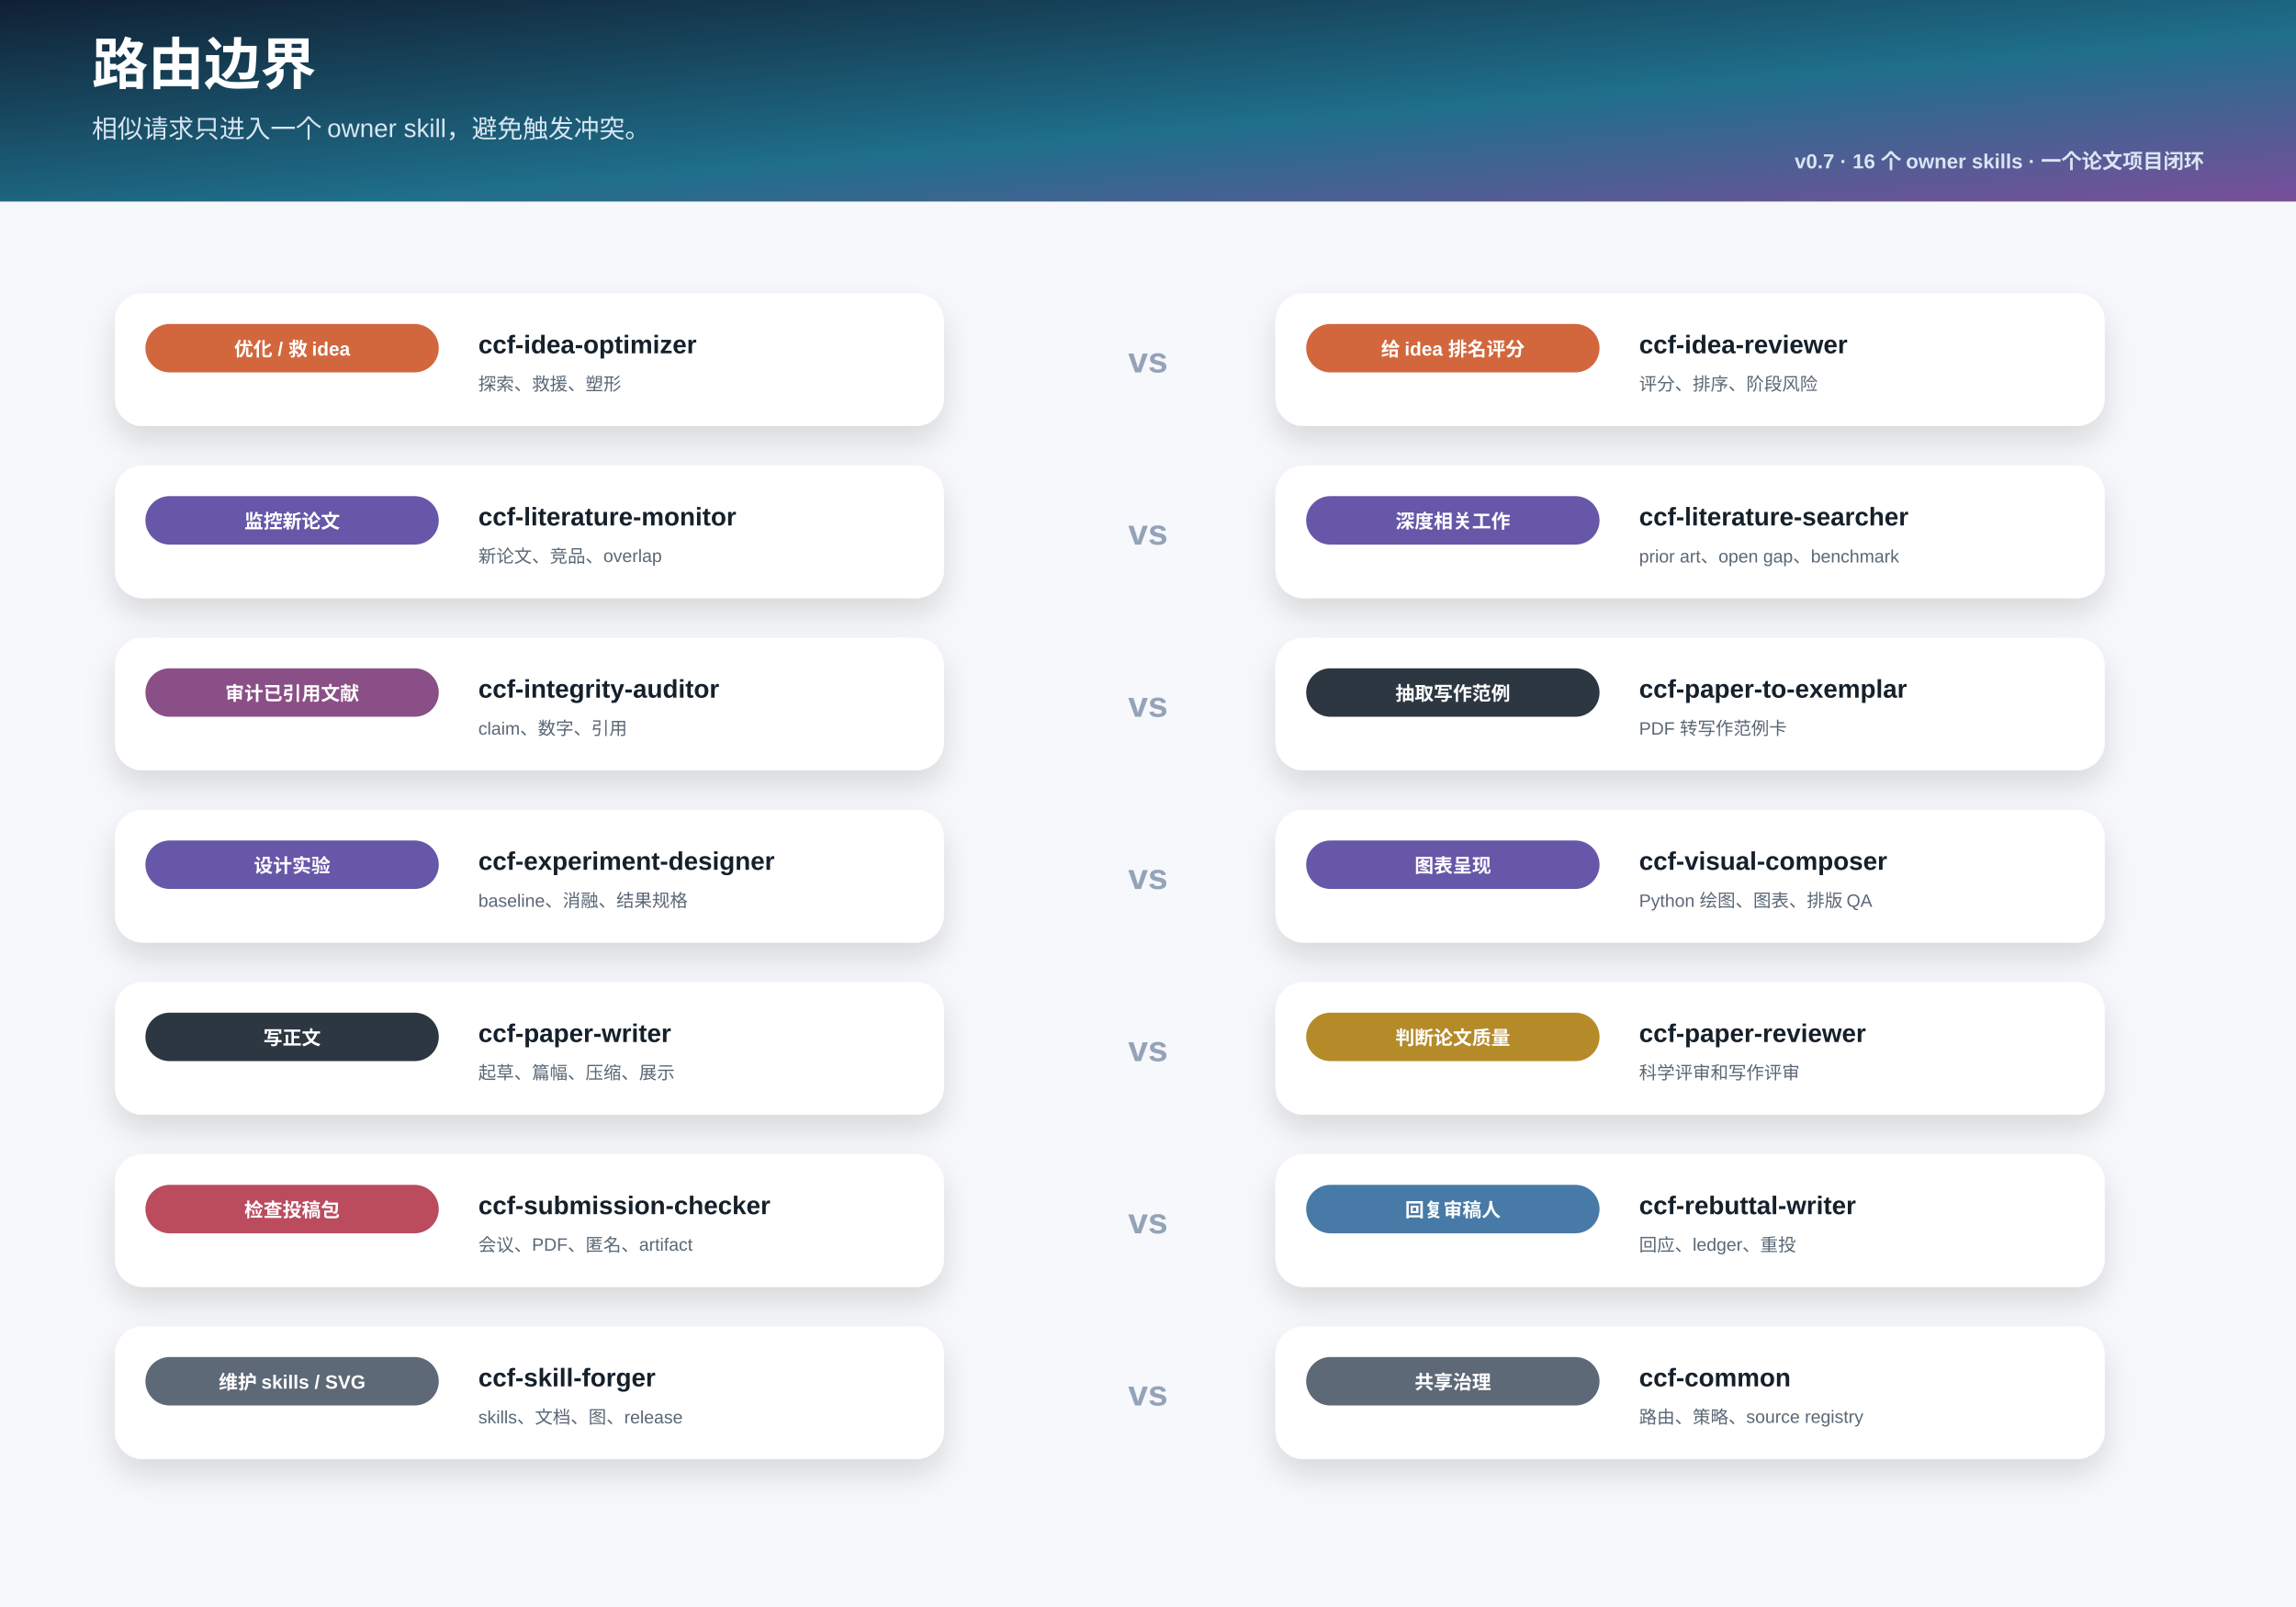
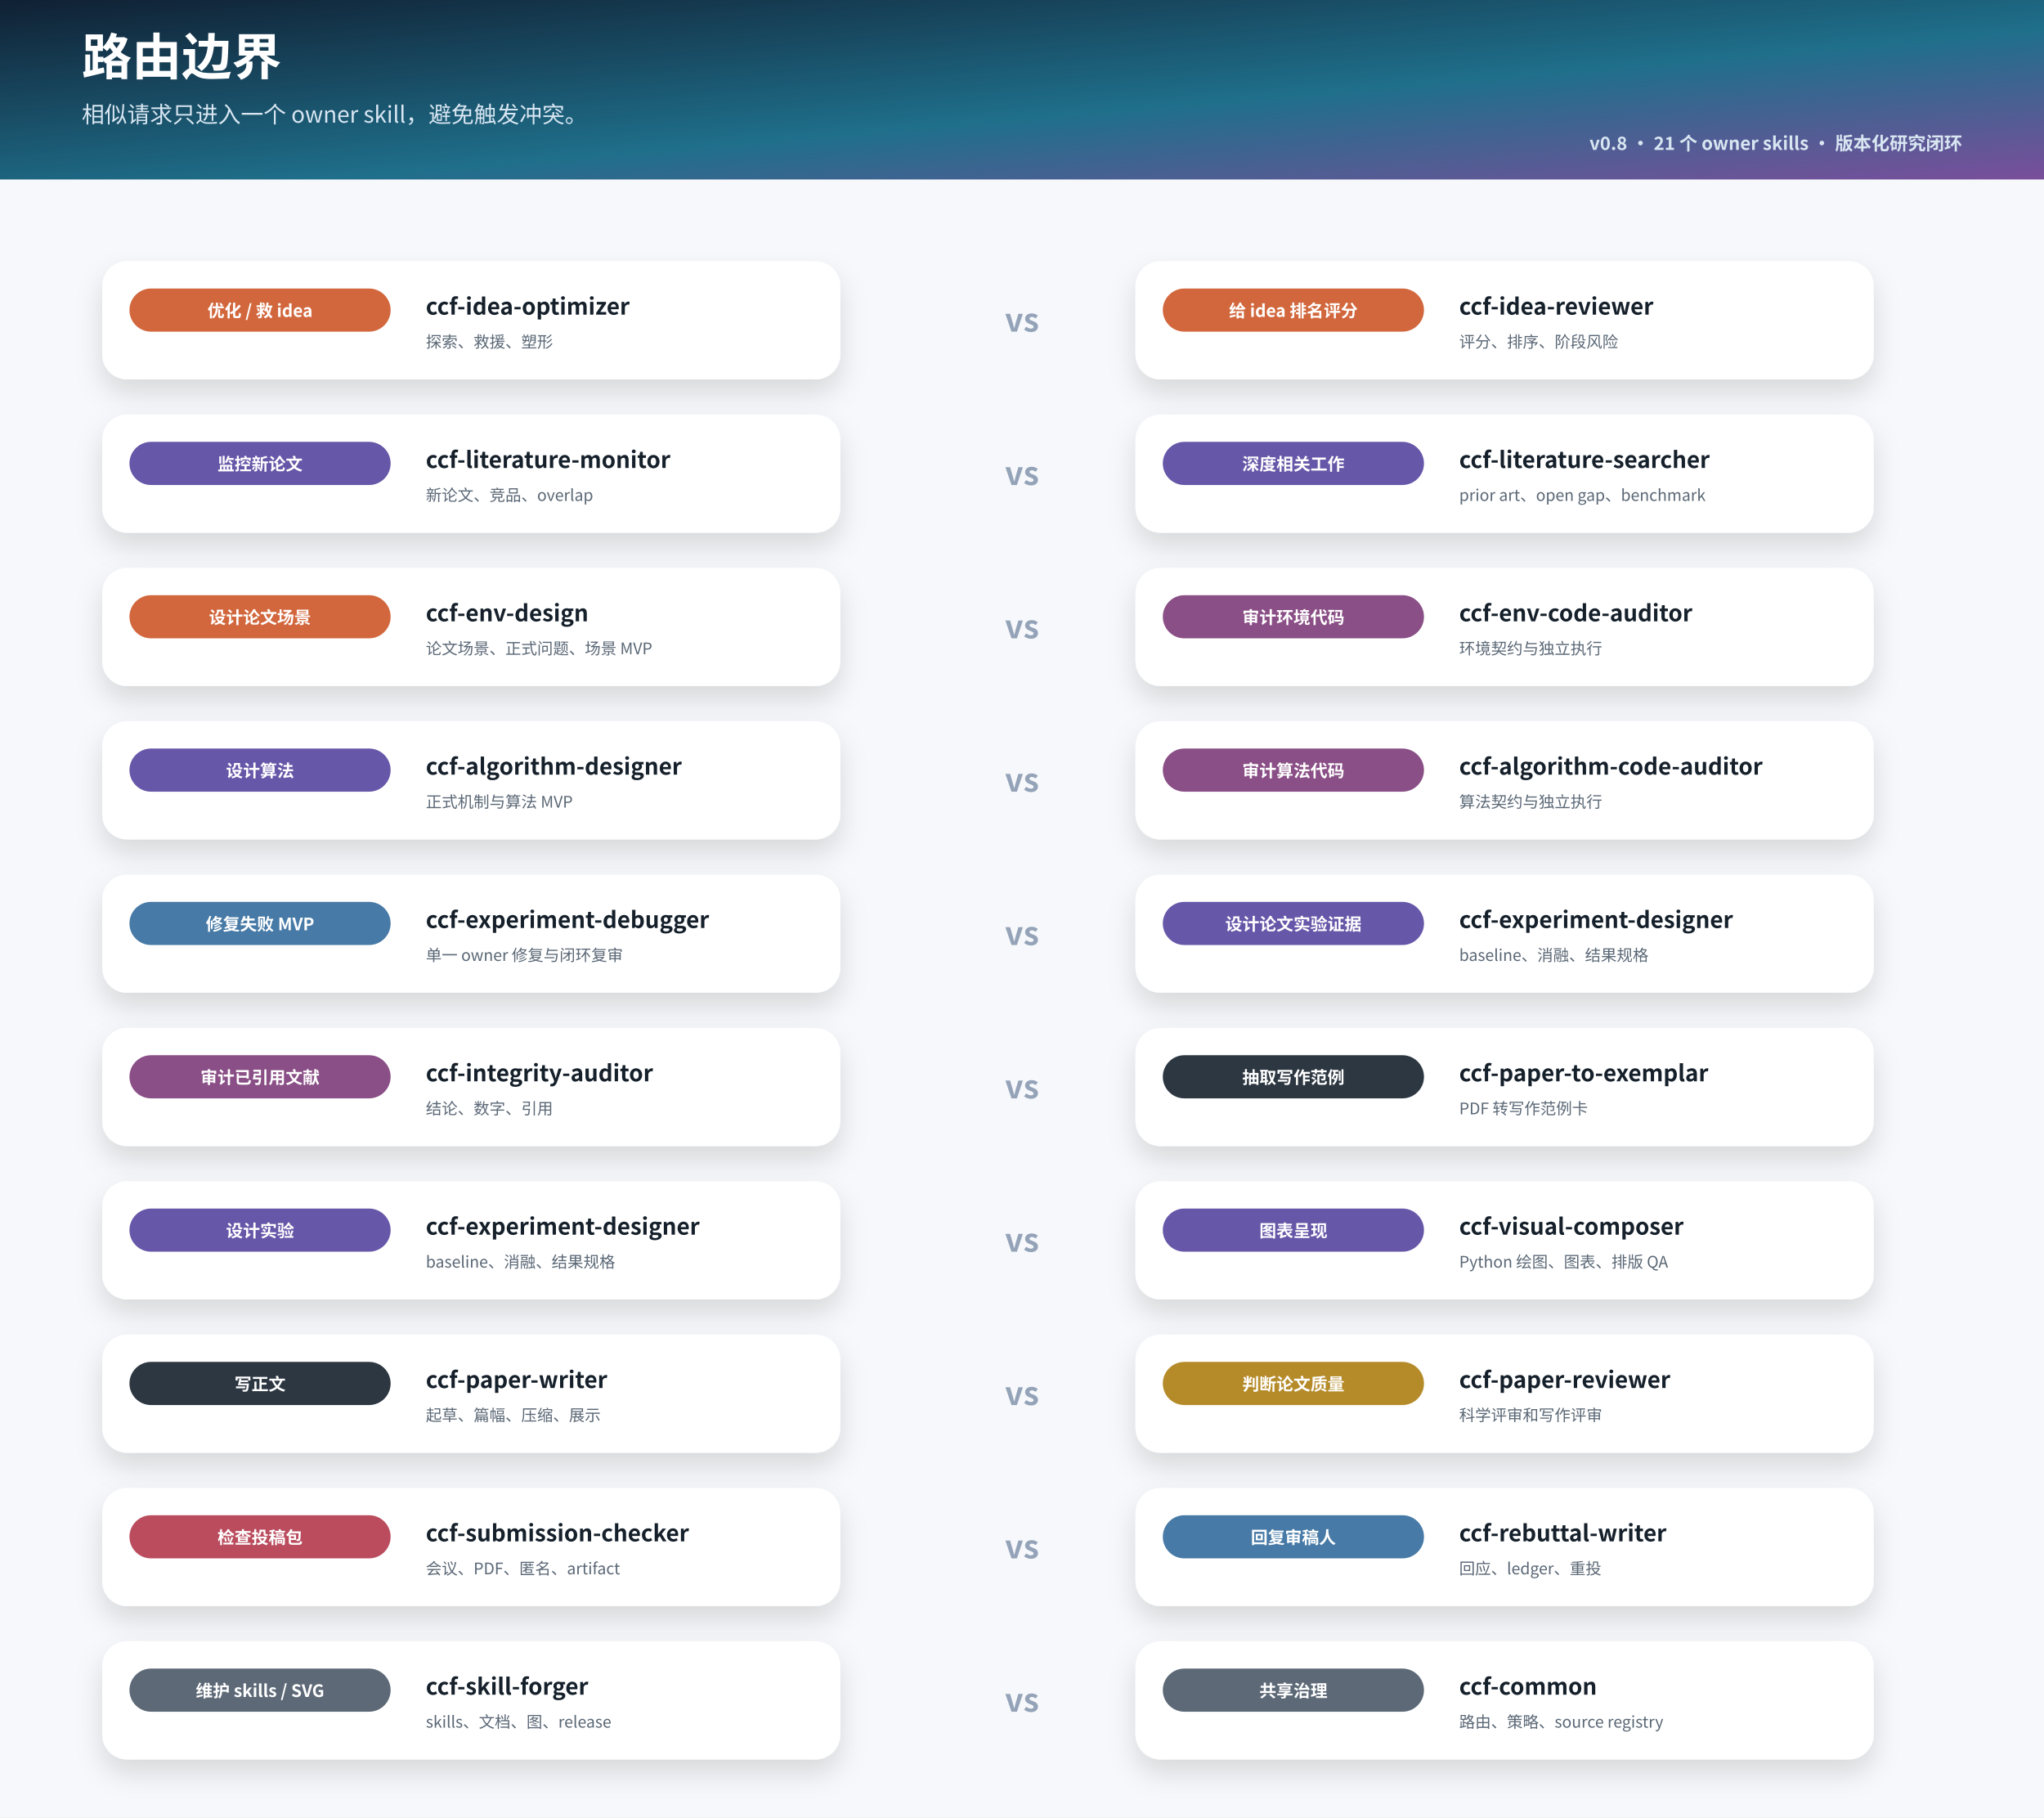
- <svg xmlns="http://www.w3.org/2000/svg" width="1800" height="1260" viewBox="0 0 1800 1260">
+ <svg xmlns="http://www.w3.org/2000/svg" width="1800" height="1600" viewBox="0 0 1800 1600">
  <defs>
    <linearGradient id="header" x1="0" y1="0" x2="1" y2="1">
      <stop offset="0" stop-color="#102033" />
      <stop offset="0.58" stop-color="#1F6F8B" />
      <stop offset="1" stop-color="#7A4E9B" />
    </linearGradient>
    <filter id="shadow" x="-20%" y="-20%" width="140%" height="160%">
      <feDropShadow dx="0" dy="12" stdDeviation="12" flood-color="#0B1826" flood-opacity="0.13" />
    </filter>
    <marker id="arrow" markerWidth="13" markerHeight="13" refX="11" refY="6.5" orient="auto">
      <path d="M2,2 L11,6.5 L2,11 Z" fill="#7B8794" />
    </marker>
  </defs>
-   <style>text{font-family:Microsoft YaHei, Segoe UI, Arial, sans-serif;dominant-baseline:auto} .mono{font-family:Consolas,Menlo,monospace}</style>
-   <rect x="0" y="0" width="1800" height="1260" rx="0" fill="#F6F8FB" stroke="none" stroke-width="2" />
+   <style>text{font-family:'Droid Sans Fallback', 'Microsoft YaHei', 'PingFang SC', 'Noto Sans CJK SC', 'Segoe UI', Arial, sans-serif;dominant-baseline:auto} .mono{font-family:Consolas,Menlo,monospace}</style>
+   <rect x="0" y="0" width="1800" height="1600" rx="0" fill="#F6F8FB" stroke="none" stroke-width="2" />
  <rect x="0" y="0" width="1800" height="158" rx="0" fill="url(#header)" stroke="none" stroke-width="2" />
  <text x="72" y="66" font-size="44" font-weight="850" fill="#FFFFFF" text-anchor="start">路由边界</text>
  <text x="72" y="108" font-size="20" font-weight="500" fill="#D8E6F2" text-anchor="start">相似请求只进入一个 owner skill，避免触发冲突。</text>
-   <text x="1728" y="132" font-size="16" font-weight="650" fill="#D8E6F2" text-anchor="end">v0.7 · 16 个 owner skills · 一个论文项目闭环</text>
+   <text x="1728" y="132" font-size="16" font-weight="650" fill="#D8E6F2" text-anchor="end">v0.8 · 21 个 owner skills · 版本化研究闭环</text>
  <rect x="90" y="230" width="650" height="104" rx="22" fill="#FFFFFF" stroke="none" stroke-width="2" filter="url(#shadow)" />
  <rect x="114" y="254" width="230" height="38" rx="19" fill="#D2673D" stroke="none" stroke-width="2" />
  <text x="229" y="279" font-size="15" font-weight="760" fill="#FFFFFF" text-anchor="middle">优化 / 救 idea</text>
  <text x="375" y="277" font-size="20" font-weight="820" fill="#15202B" text-anchor="start">ccf-idea-optimizer</text>
  <text x="375" y="306" font-size="14" font-weight="520" fill="#5A6775" text-anchor="start">探索、救援、塑形</text>
  <rect x="1000" y="230" width="650" height="104" rx="22" fill="#FFFFFF" stroke="none" stroke-width="2" filter="url(#shadow)" />
  <rect x="1024" y="254" width="230" height="38" rx="19" fill="#D2673D" stroke="none" stroke-width="2" />
  <text x="1139" y="279" font-size="15" font-weight="760" fill="#FFFFFF" text-anchor="middle">给 idea 排名评分</text>
  <text x="1285" y="277" font-size="20" font-weight="820" fill="#15202B" text-anchor="start">ccf-idea-reviewer</text>
  <text x="1285" y="306" font-size="14" font-weight="520" fill="#5A6775" text-anchor="start">评分、排序、阶段风险</text>
  <text x="900" y="292" font-size="28" font-weight="850" fill="#94A3B8" text-anchor="middle">vs</text>
  <rect x="90" y="365" width="650" height="104" rx="22" fill="#FFFFFF" stroke="none" stroke-width="2" filter="url(#shadow)" />
  <rect x="114" y="389" width="230" height="38" rx="19" fill="#6657A8" stroke="none" stroke-width="2" />
  <text x="229" y="414" font-size="15" font-weight="760" fill="#FFFFFF" text-anchor="middle">监控新论文</text>
  <text x="375" y="412" font-size="20" font-weight="820" fill="#15202B" text-anchor="start">ccf-literature-monitor</text>
  <text x="375" y="441" font-size="14" font-weight="520" fill="#5A6775" text-anchor="start">新论文、竞品、overlap</text>
  <rect x="1000" y="365" width="650" height="104" rx="22" fill="#FFFFFF" stroke="none" stroke-width="2" filter="url(#shadow)" />
  <rect x="1024" y="389" width="230" height="38" rx="19" fill="#6657A8" stroke="none" stroke-width="2" />
  <text x="1139" y="414" font-size="15" font-weight="760" fill="#FFFFFF" text-anchor="middle">深度相关工作</text>
  <text x="1285" y="412" font-size="20" font-weight="820" fill="#15202B" text-anchor="start">ccf-literature-searcher</text>
  <text x="1285" y="441" font-size="14" font-weight="520" fill="#5A6775" text-anchor="start">prior art、open gap、benchmark</text>
  <text x="900" y="427" font-size="28" font-weight="850" fill="#94A3B8" text-anchor="middle">vs</text>
  <rect x="90" y="500" width="650" height="104" rx="22" fill="#FFFFFF" stroke="none" stroke-width="2" filter="url(#shadow)" />
-   <rect x="114" y="524" width="230" height="38" rx="19" fill="#8A4F86" stroke="none" stroke-width="2" />
-   <text x="229" y="549" font-size="15" font-weight="760" fill="#FFFFFF" text-anchor="middle">审计已引用文献</text>
-   <text x="375" y="547" font-size="20" font-weight="820" fill="#15202B" text-anchor="start">ccf-integrity-auditor</text>
-   <text x="375" y="576" font-size="14" font-weight="520" fill="#5A6775" text-anchor="start">claim、数字、引用</text>
+   <rect x="114" y="524" width="230" height="38" rx="19" fill="#D2673D" stroke="none" stroke-width="2" />
+   <text x="229" y="549" font-size="15" font-weight="760" fill="#FFFFFF" text-anchor="middle">设计论文场景</text>
+   <text x="375" y="547" font-size="20" font-weight="820" fill="#15202B" text-anchor="start">ccf-env-design</text>
+   <text x="375" y="576" font-size="14" font-weight="520" fill="#5A6775" text-anchor="start">论文场景、正式问题、场景 MVP</text>
  <rect x="1000" y="500" width="650" height="104" rx="22" fill="#FFFFFF" stroke="none" stroke-width="2" filter="url(#shadow)" />
-   <rect x="1024" y="524" width="230" height="38" rx="19" fill="#2D3742" stroke="none" stroke-width="2" />
-   <text x="1139" y="549" font-size="15" font-weight="760" fill="#FFFFFF" text-anchor="middle">抽取写作范例</text>
-   <text x="1285" y="547" font-size="20" font-weight="820" fill="#15202B" text-anchor="start">ccf-paper-to-exemplar</text>
-   <text x="1285" y="576" font-size="14" font-weight="520" fill="#5A6775" text-anchor="start">PDF 转写作范例卡</text>
+   <rect x="1024" y="524" width="230" height="38" rx="19" fill="#8A4F86" stroke="none" stroke-width="2" />
+   <text x="1139" y="549" font-size="15" font-weight="760" fill="#FFFFFF" text-anchor="middle">审计环境代码</text>
+   <text x="1285" y="547" font-size="20" font-weight="820" fill="#15202B" text-anchor="start">ccf-env-code-auditor</text>
+   <text x="1285" y="576" font-size="14" font-weight="520" fill="#5A6775" text-anchor="start">环境契约与独立执行</text>
  <text x="900" y="562" font-size="28" font-weight="850" fill="#94A3B8" text-anchor="middle">vs</text>
  <rect x="90" y="635" width="650" height="104" rx="22" fill="#FFFFFF" stroke="none" stroke-width="2" filter="url(#shadow)" />
  <rect x="114" y="659" width="230" height="38" rx="19" fill="#6657A8" stroke="none" stroke-width="2" />
-   <text x="229" y="684" font-size="15" font-weight="760" fill="#FFFFFF" text-anchor="middle">设计实验</text>
-   <text x="375" y="682" font-size="20" font-weight="820" fill="#15202B" text-anchor="start">ccf-experiment-designer</text>
-   <text x="375" y="711" font-size="14" font-weight="520" fill="#5A6775" text-anchor="start">baseline、消融、结果规格</text>
+   <text x="229" y="684" font-size="15" font-weight="760" fill="#FFFFFF" text-anchor="middle">设计算法</text>
+   <text x="375" y="682" font-size="20" font-weight="820" fill="#15202B" text-anchor="start">ccf-algorithm-designer</text>
+   <text x="375" y="711" font-size="14" font-weight="520" fill="#5A6775" text-anchor="start">正式机制与算法 MVP</text>
  <rect x="1000" y="635" width="650" height="104" rx="22" fill="#FFFFFF" stroke="none" stroke-width="2" filter="url(#shadow)" />
-   <rect x="1024" y="659" width="230" height="38" rx="19" fill="#6657A8" stroke="none" stroke-width="2" />
-   <text x="1139" y="684" font-size="15" font-weight="760" fill="#FFFFFF" text-anchor="middle">图表呈现</text>
-   <text x="1285" y="682" font-size="20" font-weight="820" fill="#15202B" text-anchor="start">ccf-visual-composer</text>
-   <text x="1285" y="711" font-size="14" font-weight="520" fill="#5A6775" text-anchor="start">Python 绘图、图表、排版 QA</text>
+   <rect x="1024" y="659" width="230" height="38" rx="19" fill="#8A4F86" stroke="none" stroke-width="2" />
+   <text x="1139" y="684" font-size="15" font-weight="760" fill="#FFFFFF" text-anchor="middle">审计算法代码</text>
+   <text x="1285" y="682" font-size="20" font-weight="820" fill="#15202B" text-anchor="start">ccf-algorithm-code-auditor</text>
+   <text x="1285" y="711" font-size="14" font-weight="520" fill="#5A6775" text-anchor="start">算法契约与独立执行</text>
  <text x="900" y="697" font-size="28" font-weight="850" fill="#94A3B8" text-anchor="middle">vs</text>
  <rect x="90" y="770" width="650" height="104" rx="22" fill="#FFFFFF" stroke="none" stroke-width="2" filter="url(#shadow)" />
-   <rect x="114" y="794" width="230" height="38" rx="19" fill="#2D3742" stroke="none" stroke-width="2" />
-   <text x="229" y="819" font-size="15" font-weight="760" fill="#FFFFFF" text-anchor="middle">写正文</text>
-   <text x="375" y="817" font-size="20" font-weight="820" fill="#15202B" text-anchor="start">ccf-paper-writer</text>
-   <text x="375" y="846" font-size="14" font-weight="520" fill="#5A6775" text-anchor="start">起草、篇幅、压缩、展示</text>
+   <rect x="114" y="794" width="230" height="38" rx="19" fill="#477AA6" stroke="none" stroke-width="2" />
+   <text x="229" y="819" font-size="15" font-weight="760" fill="#FFFFFF" text-anchor="middle">修复失败 MVP</text>
+   <text x="375" y="817" font-size="20" font-weight="820" fill="#15202B" text-anchor="start">ccf-experiment-debugger</text>
+   <text x="375" y="846" font-size="14" font-weight="520" fill="#5A6775" text-anchor="start">单一 owner 修复与闭环复审</text>
  <rect x="1000" y="770" width="650" height="104" rx="22" fill="#FFFFFF" stroke="none" stroke-width="2" filter="url(#shadow)" />
-   <rect x="1024" y="794" width="230" height="38" rx="19" fill="#B58B2A" stroke="none" stroke-width="2" />
-   <text x="1139" y="819" font-size="15" font-weight="760" fill="#FFFFFF" text-anchor="middle">判断论文质量</text>
-   <text x="1285" y="817" font-size="20" font-weight="820" fill="#15202B" text-anchor="start">ccf-paper-reviewer</text>
-   <text x="1285" y="846" font-size="14" font-weight="520" fill="#5A6775" text-anchor="start">科学评审和写作评审</text>
+   <rect x="1024" y="794" width="230" height="38" rx="19" fill="#6657A8" stroke="none" stroke-width="2" />
+   <text x="1139" y="819" font-size="15" font-weight="760" fill="#FFFFFF" text-anchor="middle">设计论文实验证据</text>
+   <text x="1285" y="817" font-size="20" font-weight="820" fill="#15202B" text-anchor="start">ccf-experiment-designer</text>
+   <text x="1285" y="846" font-size="14" font-weight="520" fill="#5A6775" text-anchor="start">baseline、消融、结果规格</text>
  <text x="900" y="832" font-size="28" font-weight="850" fill="#94A3B8" text-anchor="middle">vs</text>
  <rect x="90" y="905" width="650" height="104" rx="22" fill="#FFFFFF" stroke="none" stroke-width="2" filter="url(#shadow)" />
-   <rect x="114" y="929" width="230" height="38" rx="19" fill="#BA4C5E" stroke="none" stroke-width="2" />
-   <text x="229" y="954" font-size="15" font-weight="760" fill="#FFFFFF" text-anchor="middle">检查投稿包</text>
-   <text x="375" y="952" font-size="20" font-weight="820" fill="#15202B" text-anchor="start">ccf-submission-checker</text>
-   <text x="375" y="981" font-size="14" font-weight="520" fill="#5A6775" text-anchor="start">会议、PDF、匿名、artifact</text>
+   <rect x="114" y="929" width="230" height="38" rx="19" fill="#8A4F86" stroke="none" stroke-width="2" />
+   <text x="229" y="954" font-size="15" font-weight="760" fill="#FFFFFF" text-anchor="middle">审计已引用文献</text>
+   <text x="375" y="952" font-size="20" font-weight="820" fill="#15202B" text-anchor="start">ccf-integrity-auditor</text>
+   <text x="375" y="981" font-size="14" font-weight="520" fill="#5A6775" text-anchor="start">结论、数字、引用</text>
  <rect x="1000" y="905" width="650" height="104" rx="22" fill="#FFFFFF" stroke="none" stroke-width="2" filter="url(#shadow)" />
-   <rect x="1024" y="929" width="230" height="38" rx="19" fill="#477AA6" stroke="none" stroke-width="2" />
-   <text x="1139" y="954" font-size="15" font-weight="760" fill="#FFFFFF" text-anchor="middle">回复审稿人</text>
-   <text x="1285" y="952" font-size="20" font-weight="820" fill="#15202B" text-anchor="start">ccf-rebuttal-writer</text>
-   <text x="1285" y="981" font-size="14" font-weight="520" fill="#5A6775" text-anchor="start">回应、ledger、重投</text>
+   <rect x="1024" y="929" width="230" height="38" rx="19" fill="#2D3742" stroke="none" stroke-width="2" />
+   <text x="1139" y="954" font-size="15" font-weight="760" fill="#FFFFFF" text-anchor="middle">抽取写作范例</text>
+   <text x="1285" y="952" font-size="20" font-weight="820" fill="#15202B" text-anchor="start">ccf-paper-to-exemplar</text>
+   <text x="1285" y="981" font-size="14" font-weight="520" fill="#5A6775" text-anchor="start">PDF 转写作范例卡</text>
  <text x="900" y="967" font-size="28" font-weight="850" fill="#94A3B8" text-anchor="middle">vs</text>
  <rect x="90" y="1040" width="650" height="104" rx="22" fill="#FFFFFF" stroke="none" stroke-width="2" filter="url(#shadow)" />
-   <rect x="114" y="1064" width="230" height="38" rx="19" fill="#5D6977" stroke="none" stroke-width="2" />
-   <text x="229" y="1089" font-size="15" font-weight="760" fill="#FFFFFF" text-anchor="middle">维护 skills / SVG</text>
-   <text x="375" y="1087" font-size="20" font-weight="820" fill="#15202B" text-anchor="start">ccf-skill-forger</text>
-   <text x="375" y="1116" font-size="14" font-weight="520" fill="#5A6775" text-anchor="start">skills、文档、图、release</text>
+   <rect x="114" y="1064" width="230" height="38" rx="19" fill="#6657A8" stroke="none" stroke-width="2" />
+   <text x="229" y="1089" font-size="15" font-weight="760" fill="#FFFFFF" text-anchor="middle">设计实验</text>
+   <text x="375" y="1087" font-size="20" font-weight="820" fill="#15202B" text-anchor="start">ccf-experiment-designer</text>
+   <text x="375" y="1116" font-size="14" font-weight="520" fill="#5A6775" text-anchor="start">baseline、消融、结果规格</text>
  <rect x="1000" y="1040" width="650" height="104" rx="22" fill="#FFFFFF" stroke="none" stroke-width="2" filter="url(#shadow)" />
-   <rect x="1024" y="1064" width="230" height="38" rx="19" fill="#5D6977" stroke="none" stroke-width="2" />
-   <text x="1139" y="1089" font-size="15" font-weight="760" fill="#FFFFFF" text-anchor="middle">共享治理</text>
-   <text x="1285" y="1087" font-size="20" font-weight="820" fill="#15202B" text-anchor="start">ccf-common</text>
-   <text x="1285" y="1116" font-size="14" font-weight="520" fill="#5A6775" text-anchor="start">路由、策略、source registry</text>
+   <rect x="1024" y="1064" width="230" height="38" rx="19" fill="#6657A8" stroke="none" stroke-width="2" />
+   <text x="1139" y="1089" font-size="15" font-weight="760" fill="#FFFFFF" text-anchor="middle">图表呈现</text>
+   <text x="1285" y="1087" font-size="20" font-weight="820" fill="#15202B" text-anchor="start">ccf-visual-composer</text>
+   <text x="1285" y="1116" font-size="14" font-weight="520" fill="#5A6775" text-anchor="start">Python 绘图、图表、排版 QA</text>
  <text x="900" y="1102" font-size="28" font-weight="850" fill="#94A3B8" text-anchor="middle">vs</text>
+   <rect x="90" y="1175" width="650" height="104" rx="22" fill="#FFFFFF" stroke="none" stroke-width="2" filter="url(#shadow)" />
+   <rect x="114" y="1199" width="230" height="38" rx="19" fill="#2D3742" stroke="none" stroke-width="2" />
+   <text x="229" y="1224" font-size="15" font-weight="760" fill="#FFFFFF" text-anchor="middle">写正文</text>
+   <text x="375" y="1222" font-size="20" font-weight="820" fill="#15202B" text-anchor="start">ccf-paper-writer</text>
+   <text x="375" y="1251" font-size="14" font-weight="520" fill="#5A6775" text-anchor="start">起草、篇幅、压缩、展示</text>
+   <rect x="1000" y="1175" width="650" height="104" rx="22" fill="#FFFFFF" stroke="none" stroke-width="2" filter="url(#shadow)" />
+   <rect x="1024" y="1199" width="230" height="38" rx="19" fill="#B58B2A" stroke="none" stroke-width="2" />
+   <text x="1139" y="1224" font-size="15" font-weight="760" fill="#FFFFFF" text-anchor="middle">判断论文质量</text>
+   <text x="1285" y="1222" font-size="20" font-weight="820" fill="#15202B" text-anchor="start">ccf-paper-reviewer</text>
+   <text x="1285" y="1251" font-size="14" font-weight="520" fill="#5A6775" text-anchor="start">科学评审和写作评审</text>
+   <text x="900" y="1237" font-size="28" font-weight="850" fill="#94A3B8" text-anchor="middle">vs</text>
+   <rect x="90" y="1310" width="650" height="104" rx="22" fill="#FFFFFF" stroke="none" stroke-width="2" filter="url(#shadow)" />
+   <rect x="114" y="1334" width="230" height="38" rx="19" fill="#BA4C5E" stroke="none" stroke-width="2" />
+   <text x="229" y="1359" font-size="15" font-weight="760" fill="#FFFFFF" text-anchor="middle">检查投稿包</text>
+   <text x="375" y="1357" font-size="20" font-weight="820" fill="#15202B" text-anchor="start">ccf-submission-checker</text>
+   <text x="375" y="1386" font-size="14" font-weight="520" fill="#5A6775" text-anchor="start">会议、PDF、匿名、artifact</text>
+   <rect x="1000" y="1310" width="650" height="104" rx="22" fill="#FFFFFF" stroke="none" stroke-width="2" filter="url(#shadow)" />
+   <rect x="1024" y="1334" width="230" height="38" rx="19" fill="#477AA6" stroke="none" stroke-width="2" />
+   <text x="1139" y="1359" font-size="15" font-weight="760" fill="#FFFFFF" text-anchor="middle">回复审稿人</text>
+   <text x="1285" y="1357" font-size="20" font-weight="820" fill="#15202B" text-anchor="start">ccf-rebuttal-writer</text>
+   <text x="1285" y="1386" font-size="14" font-weight="520" fill="#5A6775" text-anchor="start">回应、ledger、重投</text>
+   <text x="900" y="1372" font-size="28" font-weight="850" fill="#94A3B8" text-anchor="middle">vs</text>
+   <rect x="90" y="1445" width="650" height="104" rx="22" fill="#FFFFFF" stroke="none" stroke-width="2" filter="url(#shadow)" />
+   <rect x="114" y="1469" width="230" height="38" rx="19" fill="#5D6977" stroke="none" stroke-width="2" />
+   <text x="229" y="1494" font-size="15" font-weight="760" fill="#FFFFFF" text-anchor="middle">维护 skills / SVG</text>
+   <text x="375" y="1492" font-size="20" font-weight="820" fill="#15202B" text-anchor="start">ccf-skill-forger</text>
+   <text x="375" y="1521" font-size="14" font-weight="520" fill="#5A6775" text-anchor="start">skills、文档、图、release</text>
+   <rect x="1000" y="1445" width="650" height="104" rx="22" fill="#FFFFFF" stroke="none" stroke-width="2" filter="url(#shadow)" />
+   <rect x="1024" y="1469" width="230" height="38" rx="19" fill="#5D6977" stroke="none" stroke-width="2" />
+   <text x="1139" y="1494" font-size="15" font-weight="760" fill="#FFFFFF" text-anchor="middle">共享治理</text>
+   <text x="1285" y="1492" font-size="20" font-weight="820" fill="#15202B" text-anchor="start">ccf-common</text>
+   <text x="1285" y="1521" font-size="14" font-weight="520" fill="#5A6775" text-anchor="start">路由、策略、source registry</text>
+   <text x="900" y="1507" font-size="28" font-weight="850" fill="#94A3B8" text-anchor="middle">vs</text>
</svg>
